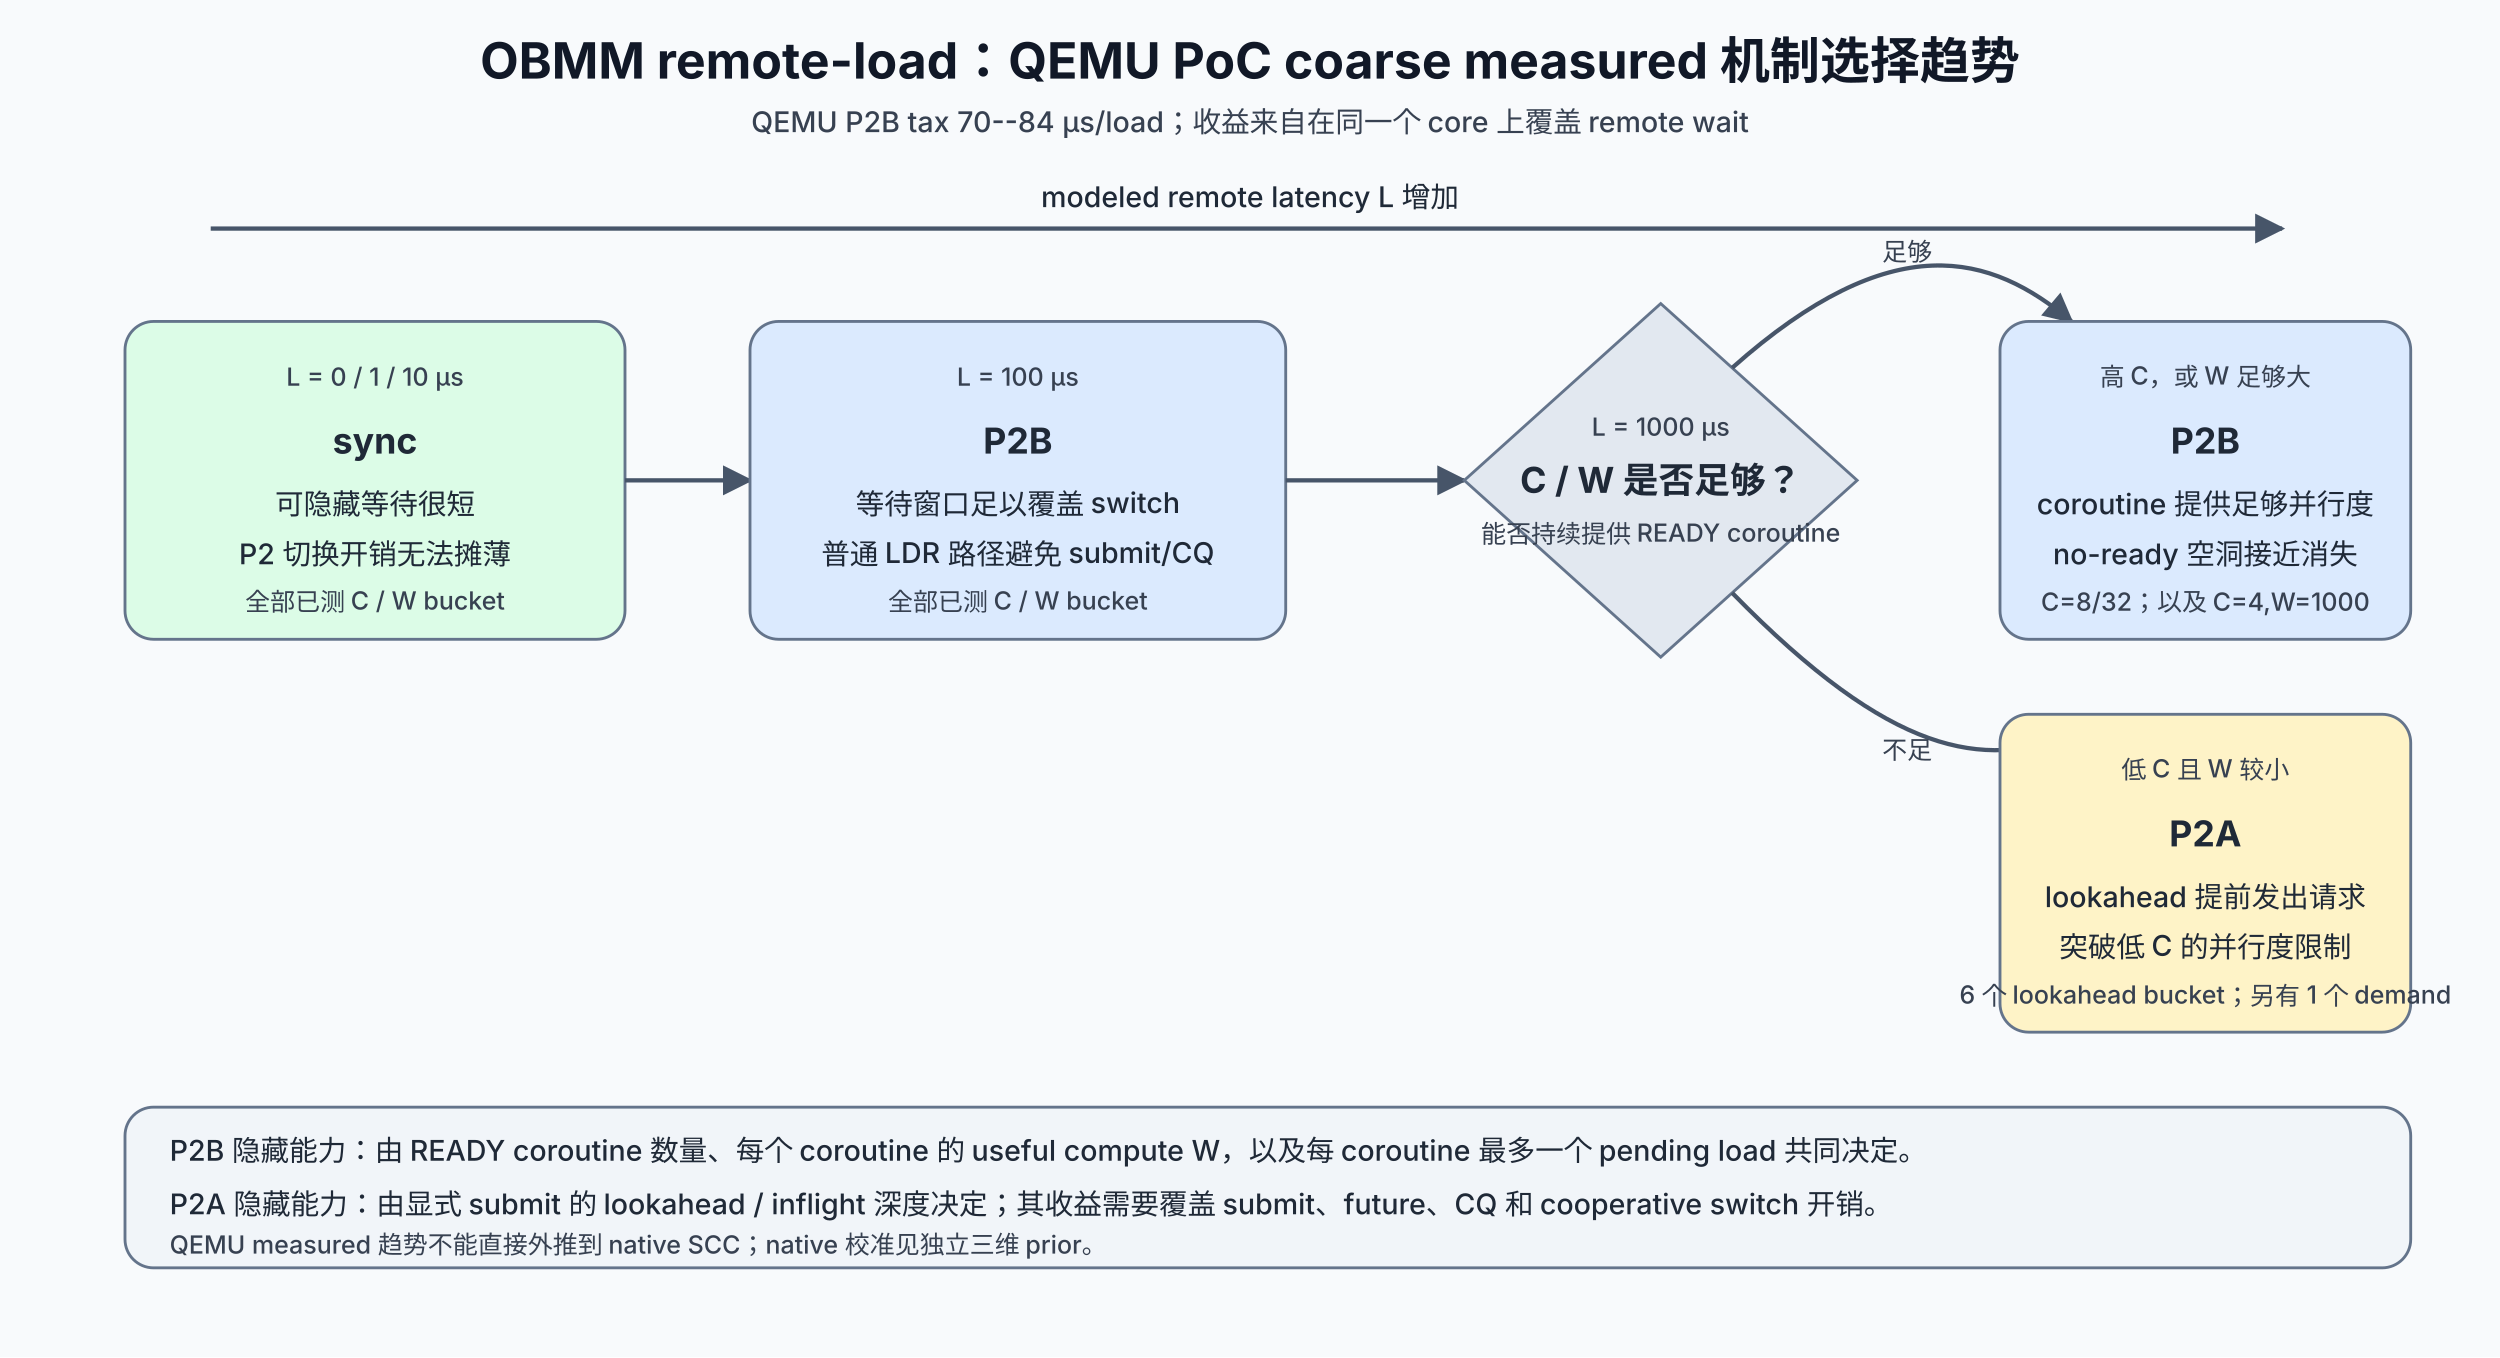
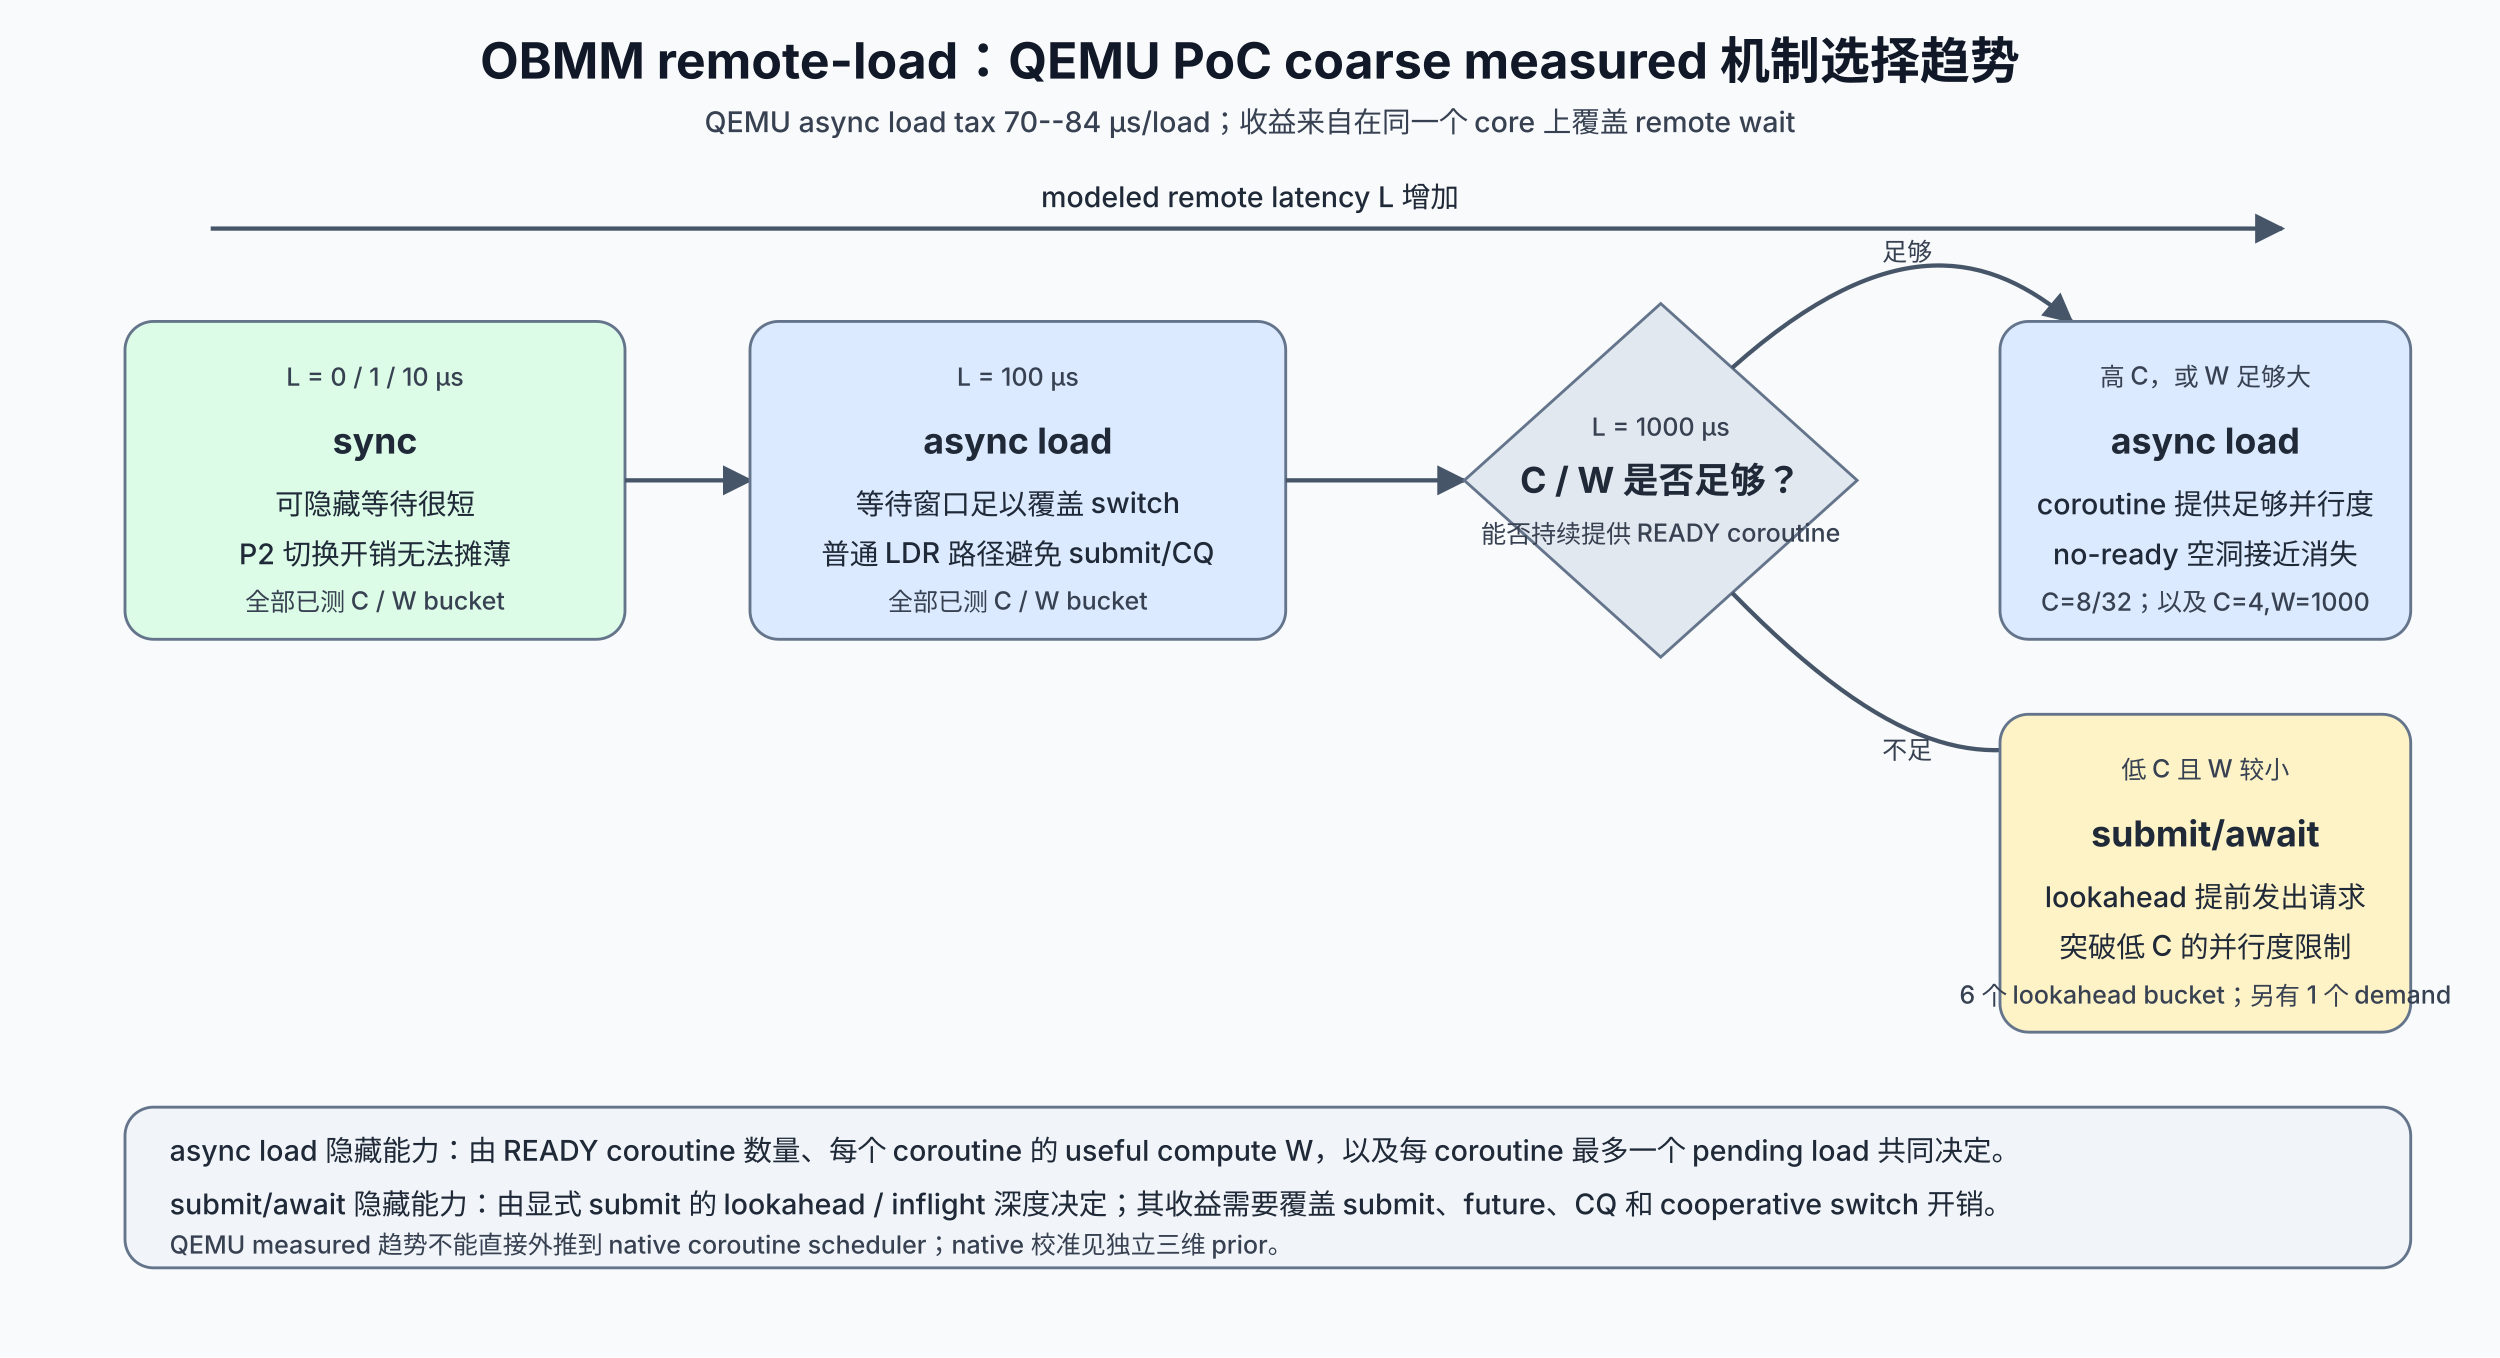
<svg xmlns="http://www.w3.org/2000/svg" width="1400" height="760" viewBox="0 0 1400 760">
  <defs>
    <marker id="arrow" viewBox="0 0 10 10" refX="9" refY="5" markerWidth="7" markerHeight="7" orient="auto-start-reverse">
      <path d="M 0 0 L 10 5 L 0 10 z" fill="#475569" />
    </marker>
    <style>
      .title { font: 700 28px -apple-system, BlinkMacSystemFont, "Segoe UI", sans-serif; fill: #111827; }
      .subtitle { font: 500 16px -apple-system, BlinkMacSystemFont, "Segoe UI", sans-serif; fill: #374151; }
      .label { font: 700 20px -apple-system, BlinkMacSystemFont, "Segoe UI", sans-serif; fill: #1f2937; }
      .body { font: 500 16px -apple-system, BlinkMacSystemFont, "Segoe UI", sans-serif; fill: #1f2937; }
      .small { font: 500 14px -apple-system, BlinkMacSystemFont, "Segoe UI", sans-serif; fill: #374151; }
      .edge { stroke: #475569; stroke-width: 2.4; fill: none; marker-end: url(#arrow); }
      .box { stroke: #64748b; stroke-width: 1.6; rx: 16; ry: 16; }
    </style>
  </defs>
  <rect width="1400" height="760" fill="#f8fafc" />
  <text x="700" y="44" text-anchor="middle" class="title">OBMM remote-load：QEMU PoC coarse measured 机制选择趋势</text>
-   <text x="700" y="74" text-anchor="middle" class="subtitle">QEMU P2B tax 70--84 µs/load；收益来自在同一个 core 上覆盖 remote wait</text>
+   <text x="700" y="74" text-anchor="middle" class="subtitle">QEMU async load tax 70--84 µs/load；收益来自在同一个 core 上覆盖 remote wait</text>
  <path d="M 118 128 L 1278 128" class="edge" />
  <text x="700" y="116" text-anchor="middle" class="body">modeled remote latency L 增加</text>
  <rect x="70" y="180" width="280" height="178" class="box" fill="#dcfce7" />
  <text x="210" y="216" text-anchor="middle" class="small">L = 0 / 1 / 10 µs</text>
  <text x="210" y="254" text-anchor="middle" class="label">sync</text>
  <text x="210" y="288" text-anchor="middle" class="body">可隐藏等待很短</text>
  <text x="210" y="316" text-anchor="middle" class="body">P2 切换开销无法摊薄</text>
  <text x="210" y="342" text-anchor="middle" class="small">全部已测 C / W bucket</text>
  <path d="M 350 269 L 420 269" class="edge" />
  <rect x="420" y="180" width="300" height="178" class="box" fill="#dbeafe" />
  <text x="570" y="216" text-anchor="middle" class="small">L = 100 µs</text>
-   <text x="570" y="254" text-anchor="middle" class="label">P2B</text>
+   <text x="570" y="254" text-anchor="middle" class="label">async load</text>
  <text x="570" y="288" text-anchor="middle" class="body">等待窗口足以覆盖 switch</text>
  <text x="570" y="316" text-anchor="middle" class="body">普通 LDR 路径避免 submit/CQ</text>
  <text x="570" y="342" text-anchor="middle" class="small">全部已测 C / W bucket</text>
  <path d="M 720 269 L 820 269" class="edge" />
  <polygon points="930,170 1040,269 930,368 820,269" fill="#e2e8f0" stroke="#64748b" stroke-width="1.6" />
  <text x="930" y="244" text-anchor="middle" class="small">L = 1000 µs</text>
  <text x="930" y="276" text-anchor="middle" class="label">C / W 是否足够？</text>
  <text x="930" y="304" text-anchor="middle" class="small">能否持续提供 READY coroutine</text>
  <path d="M 970 206 C 1060 126, 1115 142, 1160 180" class="edge" />
  <text x="1068" y="146" text-anchor="middle" class="small">足够</text>
  <rect x="1120" y="180" width="230" height="178" class="box" fill="#dbeafe" />
  <text x="1235" y="216" text-anchor="middle" class="small">高 C，或 W 足够大</text>
-   <text x="1235" y="254" text-anchor="middle" class="label">P2B</text>
+   <text x="1235" y="254" text-anchor="middle" class="label">async load</text>
  <text x="1235" y="288" text-anchor="middle" class="body">coroutine 提供足够并行度</text>
  <text x="1235" y="316" text-anchor="middle" class="body">no-ready 空洞接近消失</text>
  <text x="1235" y="342" text-anchor="middle" class="small">C=8/32；以及 C=4,W=1000</text>
  <path d="M 970 332 C 1060 424, 1110 430, 1160 412" class="edge" />
  <text x="1068" y="425" text-anchor="middle" class="small">不足</text>
  <rect x="1120" y="400" width="230" height="178" class="box" fill="#fef3c7" />
  <text x="1235" y="436" text-anchor="middle" class="small">低 C 且 W 较小</text>
-   <text x="1235" y="474" text-anchor="middle" class="label">P2A</text>
+   <text x="1235" y="474" text-anchor="middle" class="label">submit/await</text>
  <text x="1235" y="508" text-anchor="middle" class="body">lookahead 提前发出请求</text>
  <text x="1235" y="536" text-anchor="middle" class="body">突破低 C 的并行度限制</text>
  <text x="1235" y="562" text-anchor="middle" class="small">6 个 lookahead bucket；另有 1 个 demand</text>
  <rect x="70" y="620" width="1280" height="90" class="box" fill="#f1f5f9" />
-   <text x="95" y="650" class="body">P2B 隐藏能力：由 READY coroutine 数量、每个 coroutine 的 useful compute W，以及每 coroutine 最多一个 pending load 共同决定。</text>
-   <text x="95" y="680" class="body">P2A 隐藏能力：由显式 submit 的 lookahead / inflight 深度决定；其收益需要覆盖 submit、future、CQ 和 cooperative switch 开销。</text>
-   <text x="95" y="702" class="small">QEMU measured 趋势不能直接外推到 native SCC；native 校准见独立三维 prior。</text>
+   <text x="95" y="650" class="body">async load 隐藏能力：由 READY coroutine 数量、每个 coroutine 的 useful compute W，以及每 coroutine 最多一个 pending load 共同决定。</text>
+   <text x="95" y="680" class="body">submit/await 隐藏能力：由显式 submit 的 lookahead / inflight 深度决定；其收益需要覆盖 submit、future、CQ 和 cooperative switch 开销。</text>
+   <text x="95" y="702" class="small">QEMU measured 趋势不能直接外推到 native coroutine scheduler；native 校准见独立三维 prior。</text>
</svg>
